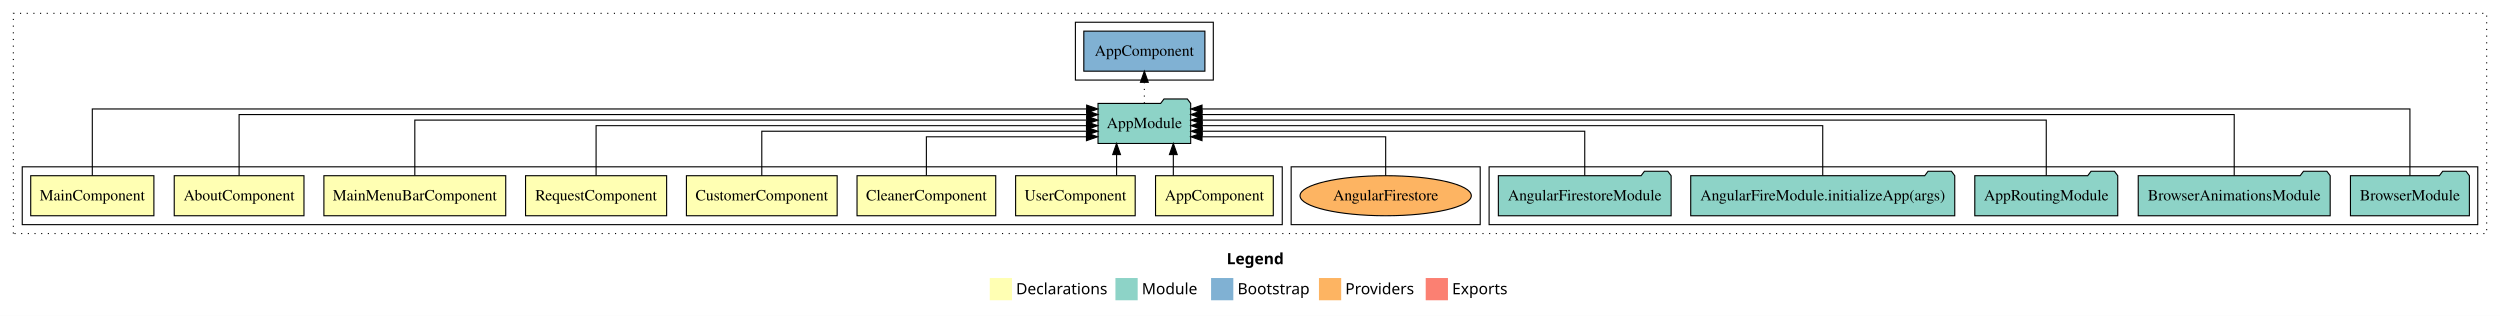
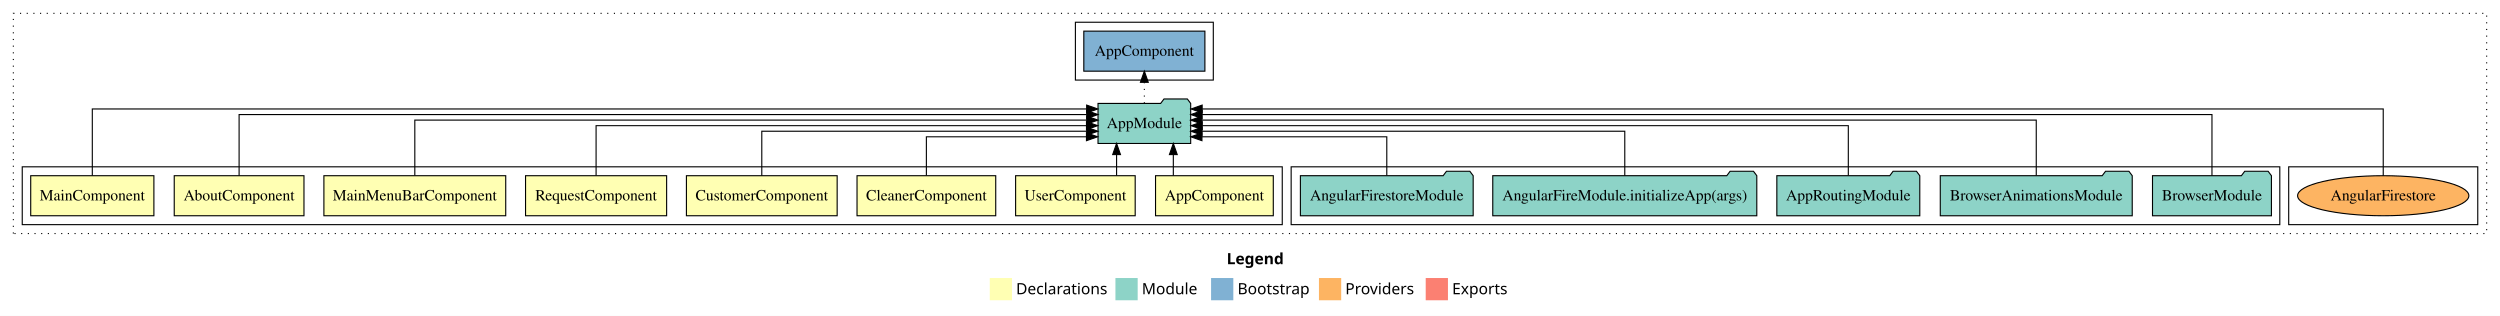
<svg xmlns="http://www.w3.org/2000/svg" width="2248pt" height="284pt" viewBox="0.00 0.00 2248.00 284.00">
  <g id="graph0" class="graph" transform="scale(1 1) rotate(0) translate(4 280)">
    <polygon fill="white" stroke="transparent" points="-4,4 -4,-280 2244,-280 2244,4 -4,4" />
    <text text-anchor="start" x="1099.01" y="-42.4" font-family="sans-serif" font-weight="bold" font-size="14.00">Legend</text>
    <polygon fill="#ffffb3" stroke="transparent" points="886,-10 886,-30 906,-30 906,-10 886,-10" />
    <text text-anchor="start" x="909.63" y="-15.4" font-family="sans-serif" font-size="14.00">  Declarations</text>
    <polygon fill="#8dd3c7" stroke="transparent" points="999,-10 999,-30 1019,-30 1019,-10 999,-10" />
    <text text-anchor="start" x="1022.73" y="-15.4" font-family="sans-serif" font-size="14.00">  Module</text>
    <polygon fill="#80b1d3" stroke="transparent" points="1085,-10 1085,-30 1105,-30 1105,-10 1085,-10" />
    <text text-anchor="start" x="1108.78" y="-15.4" font-family="sans-serif" font-size="14.00">  Bootstrap</text>
    <polygon fill="#fdb462" stroke="transparent" points="1182,-10 1182,-30 1202,-30 1202,-10 1182,-10" />
    <text text-anchor="start" x="1205.67" y="-15.4" font-family="sans-serif" font-size="14.00">  Providers</text>
    <polygon fill="#fb8072" stroke="transparent" points="1278,-10 1278,-30 1298,-30 1298,-10 1278,-10" />
    <text text-anchor="start" x="1301.73" y="-15.4" font-family="sans-serif" font-size="14.00">  Exports</text>
    <g id="clust1" class="cluster">
      <polygon fill="none" stroke="black" stroke-dasharray="1,5" points="8,-70 8,-268 2232,-268 2232,-70 8,-70" />
    </g>
-     <g id="clust11" class="cluster">
-       <polygon fill="none" stroke="black" points="1335,-78 1335,-130 2224,-130 2224,-78 1335,-78" />
-     </g>
    <g id="clust13" class="cluster">
      <polygon fill="none" stroke="black" points="963,-208 963,-260 1087,-260 1087,-208 963,-208" />
    </g>
    <g id="clust14" class="cluster">
-       <polygon fill="none" stroke="black" points="1157,-78 1157,-130 1327,-130 1327,-78 1157,-78" />
+       <polygon fill="none" stroke="black" points="2054,-78 2054,-130 2224,-130 2224,-78 2054,-78" />
+     </g>
+     <g id="clust11" class="cluster">
+       <polygon fill="none" stroke="black" points="1157,-78 1157,-130 2046,-130 2046,-78 1157,-78" />
    </g>
    <g id="clust2" class="cluster">
      <polygon fill="none" stroke="black" points="16,-78 16,-130 1149,-130 1149,-78 16,-78" />
    </g>
    <g id="node1" class="node">
      <polygon fill="#ffffb3" stroke="black" points="1140.94,-122 1035.06,-122 1035.06,-86 1140.94,-86 1140.94,-122" />
      <text text-anchor="middle" x="1088" y="-99.8" font-family="Times,serif" font-size="14.00">AppComponent</text>
    </g>
    <g id="node9" class="node">
      <polygon fill="#8dd3c7" stroke="black" points="1066.66,-187 1063.66,-191 1042.66,-191 1039.66,-187 983.34,-187 983.34,-151 1066.66,-151 1066.66,-187" />
      <text text-anchor="middle" x="1025" y="-164.8" font-family="Times,serif" font-size="14.00">AppModule</text>
    </g>
    <g id="edge1" class="edge">
      <path fill="none" stroke="black" d="M1051.05,-122.11C1051.05,-122.11 1051.05,-140.99 1051.05,-140.99" />
      <polygon fill="black" stroke="black" points="1047.55,-140.99 1051.05,-150.99 1054.55,-140.99 1047.55,-140.99" />
    </g>
    <g id="node2" class="node">
      <polygon fill="#ffffb3" stroke="black" points="1016.76,-122 909.24,-122 909.24,-86 1016.76,-86 1016.76,-122" />
      <text text-anchor="middle" x="963" y="-99.8" font-family="Times,serif" font-size="14.00">UserComponent</text>
    </g>
    <g id="edge2" class="edge">
      <path fill="none" stroke="black" d="M1000.03,-122.11C1000.03,-122.11 1000.03,-140.99 1000.03,-140.99" />
      <polygon fill="black" stroke="black" points="996.53,-140.99 1000.03,-150.99 1003.53,-140.99 996.53,-140.99" />
    </g>
    <g id="node3" class="node">
      <polygon fill="#ffffb3" stroke="black" points="891.36,-122 766.64,-122 766.64,-86 891.36,-86 891.36,-122" />
      <text text-anchor="middle" x="829" y="-99.8" font-family="Times,serif" font-size="14.00">CleanerComponent</text>
    </g>
    <g id="edge3" class="edge">
      <path fill="none" stroke="black" d="M829,-122.24C829,-137.57 829,-157 829,-157 829,-157 972.95,-157 972.95,-157" />
      <polygon fill="black" stroke="black" points="972.95,-160.5 982.95,-157 972.95,-153.5 972.95,-160.5" />
    </g>
    <g id="node4" class="node">
      <polygon fill="#ffffb3" stroke="black" points="748.77,-122 613.23,-122 613.23,-86 748.77,-86 748.77,-122" />
      <text text-anchor="middle" x="681" y="-99.8" font-family="Times,serif" font-size="14.00">CustomerComponent</text>
    </g>
    <g id="edge4" class="edge">
      <path fill="none" stroke="black" d="M681,-122.03C681,-139.06 681,-162 681,-162 681,-162 973.16,-162 973.16,-162" />
      <polygon fill="black" stroke="black" points="973.16,-165.5 983.16,-162 973.16,-158.5 973.16,-165.5" />
    </g>
    <g id="node5" class="node">
      <polygon fill="#ffffb3" stroke="black" points="595.43,-122 468.57,-122 468.57,-86 595.43,-86 595.43,-122" />
      <text text-anchor="middle" x="532" y="-99.8" font-family="Times,serif" font-size="14.00">RequestComponent</text>
    </g>
    <g id="edge5" class="edge">
      <path fill="none" stroke="black" d="M532,-122.22C532,-140.83 532,-167 532,-167 532,-167 972.97,-167 972.97,-167" />
      <polygon fill="black" stroke="black" points="972.97,-170.5 982.97,-167 972.97,-163.5 972.97,-170.5" />
    </g>
    <g id="node6" class="node">
      <polygon fill="#ffffb3" stroke="black" points="450.75,-122 287.25,-122 287.25,-86 450.75,-86 450.75,-122" />
      <text text-anchor="middle" x="369" y="-99.8" font-family="Times,serif" font-size="14.00">MainMenuBarComponent</text>
    </g>
    <g id="edge6" class="edge">
      <path fill="none" stroke="black" d="M369,-122.22C369,-142.37 369,-172 369,-172 369,-172 973.22,-172 973.22,-172" />
      <polygon fill="black" stroke="black" points="973.22,-175.5 983.22,-172 973.22,-168.5 973.22,-175.5" />
    </g>
    <g id="node7" class="node">
      <polygon fill="#ffffb3" stroke="black" points="269.33,-122 152.67,-122 152.67,-86 269.33,-86 269.33,-122" />
      <text text-anchor="middle" x="211" y="-99.8" font-family="Times,serif" font-size="14.00">AboutComponent</text>
    </g>
    <g id="edge7" class="edge">
      <path fill="none" stroke="black" d="M211,-122.04C211,-143.66 211,-177 211,-177 211,-177 973.23,-177 973.23,-177" />
      <polygon fill="black" stroke="black" points="973.23,-180.5 983.23,-177 973.23,-173.5 973.23,-180.5" />
    </g>
    <g id="node8" class="node">
      <polygon fill="#ffffb3" stroke="black" points="134.38,-122 23.62,-122 23.62,-86 134.38,-86 134.38,-122" />
      <text text-anchor="middle" x="79" y="-99.8" font-family="Times,serif" font-size="14.00">MainComponent</text>
    </g>
    <g id="edge8" class="edge">
      <path fill="none" stroke="black" d="M79,-122.09C79,-145.13 79,-182 79,-182 79,-182 973.13,-182 973.13,-182" />
      <polygon fill="black" stroke="black" points="973.13,-185.5 983.13,-182 973.13,-178.5 973.13,-185.5" />
    </g>
    <g id="node15" class="node">
      <polygon fill="#80b1d3" stroke="black" points="1079.44,-252 970.56,-252 970.56,-216 1079.44,-216 1079.44,-252" />
      <text text-anchor="middle" x="1025" y="-229.8" font-family="Times,serif" font-size="14.00">AppComponent </text>
    </g>
    <g id="edge14" class="edge">
      <path fill="none" stroke="black" stroke-dasharray="1,5" d="M1025,-187.11C1025,-187.11 1025,-205.99 1025,-205.99" />
      <polygon fill="black" stroke="black" points="1021.5,-205.99 1025,-215.99 1028.5,-205.99 1021.5,-205.99" />
    </g>
    <g id="node10" class="node">
-       <polygon fill="#8dd3c7" stroke="black" points="2216.47,-122 2213.47,-126 2192.47,-126 2189.47,-122 2109.53,-122 2109.53,-86 2216.47,-86 2216.47,-122" />
-       <text text-anchor="middle" x="2163" y="-99.8" font-family="Times,serif" font-size="14.00">BrowserModule</text>
+       <polygon fill="#8dd3c7" stroke="black" points="2038.47,-122 2035.47,-126 2014.47,-126 2011.47,-122 1931.53,-122 1931.53,-86 2038.47,-86 2038.47,-122" />
+       <text text-anchor="middle" x="1985" y="-99.8" font-family="Times,serif" font-size="14.00">BrowserModule</text>
    </g>
    <g id="edge9" class="edge">
-       <path fill="none" stroke="black" d="M2163,-122.09C2163,-145.13 2163,-182 2163,-182 2163,-182 1076.85,-182 1076.85,-182" />
-       <polygon fill="black" stroke="black" points="1076.85,-178.5 1066.85,-182 1076.85,-185.5 1076.85,-178.5" />
+       <path fill="none" stroke="black" d="M1985,-122.04C1985,-143.66 1985,-177 1985,-177 1985,-177 1076.87,-177 1076.87,-177" />
+       <polygon fill="black" stroke="black" points="1076.87,-173.5 1066.87,-177 1076.87,-180.5 1076.87,-173.5" />
    </g>
    <g id="node11" class="node">
-       <polygon fill="#8dd3c7" stroke="black" points="2091.3,-122 2088.3,-126 2067.3,-126 2064.3,-122 1918.7,-122 1918.7,-86 2091.3,-86 2091.3,-122" />
-       <text text-anchor="middle" x="2005" y="-99.8" font-family="Times,serif" font-size="14.00">BrowserAnimationsModule</text>
+       <polygon fill="#8dd3c7" stroke="black" points="1913.3,-122 1910.3,-126 1889.3,-126 1886.3,-122 1740.7,-122 1740.7,-86 1913.3,-86 1913.3,-122" />
+       <text text-anchor="middle" x="1827" y="-99.8" font-family="Times,serif" font-size="14.00">BrowserAnimationsModule</text>
    </g>
    <g id="edge10" class="edge">
-       <path fill="none" stroke="black" d="M2005,-122.04C2005,-143.66 2005,-177 2005,-177 2005,-177 1076.8,-177 1076.8,-177" />
-       <polygon fill="black" stroke="black" points="1076.8,-173.5 1066.8,-177 1076.8,-180.5 1076.8,-173.5" />
+       <path fill="none" stroke="black" d="M1827,-122.22C1827,-142.37 1827,-172 1827,-172 1827,-172 1076.71,-172 1076.71,-172" />
+       <polygon fill="black" stroke="black" points="1076.71,-168.5 1066.71,-172 1076.71,-175.5 1076.71,-168.5" />
    </g>
    <g id="node12" class="node">
-       <polygon fill="#8dd3c7" stroke="black" points="1900.27,-122 1897.27,-126 1876.27,-126 1873.27,-122 1771.73,-122 1771.73,-86 1900.27,-86 1900.27,-122" />
-       <text text-anchor="middle" x="1836" y="-99.8" font-family="Times,serif" font-size="14.00">AppRoutingModule</text>
+       <polygon fill="#8dd3c7" stroke="black" points="1722.27,-122 1719.27,-126 1698.27,-126 1695.27,-122 1593.73,-122 1593.73,-86 1722.27,-86 1722.27,-122" />
+       <text text-anchor="middle" x="1658" y="-99.8" font-family="Times,serif" font-size="14.00">AppRoutingModule</text>
    </g>
    <g id="edge11" class="edge">
-       <path fill="none" stroke="black" d="M1836,-122.22C1836,-142.37 1836,-172 1836,-172 1836,-172 1076.9,-172 1076.9,-172" />
-       <polygon fill="black" stroke="black" points="1076.9,-168.5 1066.9,-172 1076.9,-175.5 1076.9,-168.5" />
+       <path fill="none" stroke="black" d="M1658,-122.22C1658,-140.83 1658,-167 1658,-167 1658,-167 1077.02,-167 1077.02,-167" />
+       <polygon fill="black" stroke="black" points="1077.02,-163.5 1067.02,-167 1077.02,-170.5 1077.02,-163.5" />
    </g>
    <g id="node13" class="node">
-       <polygon fill="#8dd3c7" stroke="black" points="1753.71,-122 1750.71,-126 1729.71,-126 1726.71,-122 1516.29,-122 1516.29,-86 1753.71,-86 1753.71,-122" />
-       <text text-anchor="middle" x="1635" y="-99.8" font-family="Times,serif" font-size="14.00">AngularFireModule.initializeApp(args)</text>
+       <polygon fill="#8dd3c7" stroke="black" points="1575.71,-122 1572.71,-126 1551.71,-126 1548.71,-122 1338.29,-122 1338.29,-86 1575.71,-86 1575.71,-122" />
+       <text text-anchor="middle" x="1457" y="-99.8" font-family="Times,serif" font-size="14.00">AngularFireModule.initializeApp(args)</text>
    </g>
    <g id="edge12" class="edge">
-       <path fill="none" stroke="black" d="M1635,-122.22C1635,-140.83 1635,-167 1635,-167 1635,-167 1076.93,-167 1076.93,-167" />
-       <polygon fill="black" stroke="black" points="1076.93,-163.5 1066.93,-167 1076.93,-170.5 1076.93,-163.5" />
+       <path fill="none" stroke="black" d="M1457,-122.03C1457,-139.06 1457,-162 1457,-162 1457,-162 1076.81,-162 1076.81,-162" />
+       <polygon fill="black" stroke="black" points="1076.81,-158.5 1066.81,-162 1076.81,-165.5 1076.81,-158.5" />
    </g>
    <g id="node14" class="node">
-       <polygon fill="#8dd3c7" stroke="black" points="1498.68,-122 1495.68,-126 1474.68,-126 1471.68,-122 1343.32,-122 1343.32,-86 1498.68,-86 1498.68,-122" />
-       <text text-anchor="middle" x="1421" y="-99.8" font-family="Times,serif" font-size="14.00">AngularFirestoreModule</text>
+       <polygon fill="#8dd3c7" stroke="black" points="1320.68,-122 1317.68,-126 1296.68,-126 1293.68,-122 1165.32,-122 1165.32,-86 1320.68,-86 1320.68,-122" />
+       <text text-anchor="middle" x="1243" y="-99.8" font-family="Times,serif" font-size="14.00">AngularFirestoreModule</text>
    </g>
    <g id="edge13" class="edge">
-       <path fill="none" stroke="black" d="M1421,-122.03C1421,-139.06 1421,-162 1421,-162 1421,-162 1077,-162 1077,-162" />
-       <polygon fill="black" stroke="black" points="1077,-158.5 1067,-162 1077,-165.5 1077,-158.5" />
+       <path fill="none" stroke="black" d="M1243,-122.24C1243,-137.57 1243,-157 1243,-157 1243,-157 1076.77,-157 1076.77,-157" />
+       <polygon fill="black" stroke="black" points="1076.77,-153.5 1066.77,-157 1076.77,-160.5 1076.77,-153.5" />
    </g>
    <g id="node16" class="node">
-       <ellipse fill="#fdb462" stroke="black" cx="1242" cy="-104" rx="77" ry="18" />
-       <text text-anchor="middle" x="1242" y="-99.8" font-family="Times,serif" font-size="14.00">AngularFirestore</text>
+       <ellipse fill="#fdb462" stroke="black" cx="2139" cy="-104" rx="77" ry="18" />
+       <text text-anchor="middle" x="2139" y="-99.8" font-family="Times,serif" font-size="14.00">AngularFirestore</text>
    </g>
    <g id="edge15" class="edge">
-       <path fill="none" stroke="black" d="M1242,-122.24C1242,-137.57 1242,-157 1242,-157 1242,-157 1076.84,-157 1076.84,-157" />
-       <polygon fill="black" stroke="black" points="1076.84,-153.5 1066.84,-157 1076.84,-160.5 1076.84,-153.5" />
+       <path fill="none" stroke="black" d="M2139,-122.09C2139,-145.13 2139,-182 2139,-182 2139,-182 1076.97,-182 1076.97,-182" />
+       <polygon fill="black" stroke="black" points="1076.97,-178.5 1066.97,-182 1076.97,-185.5 1076.97,-178.5" />
    </g>
  </g>
</svg>
